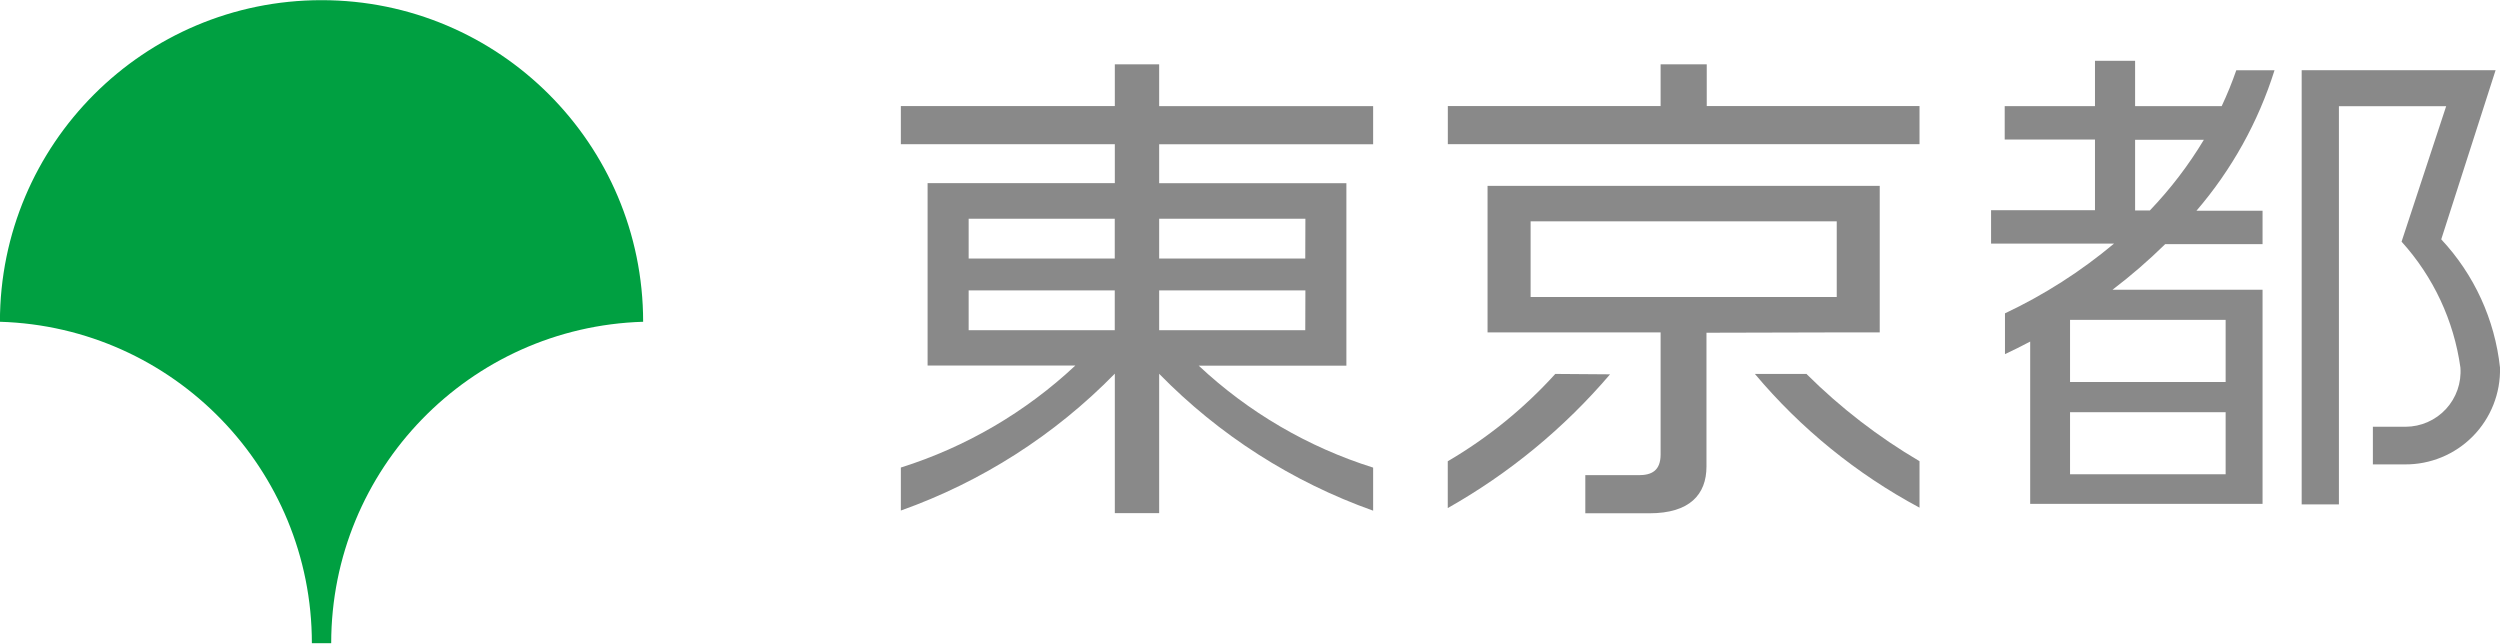
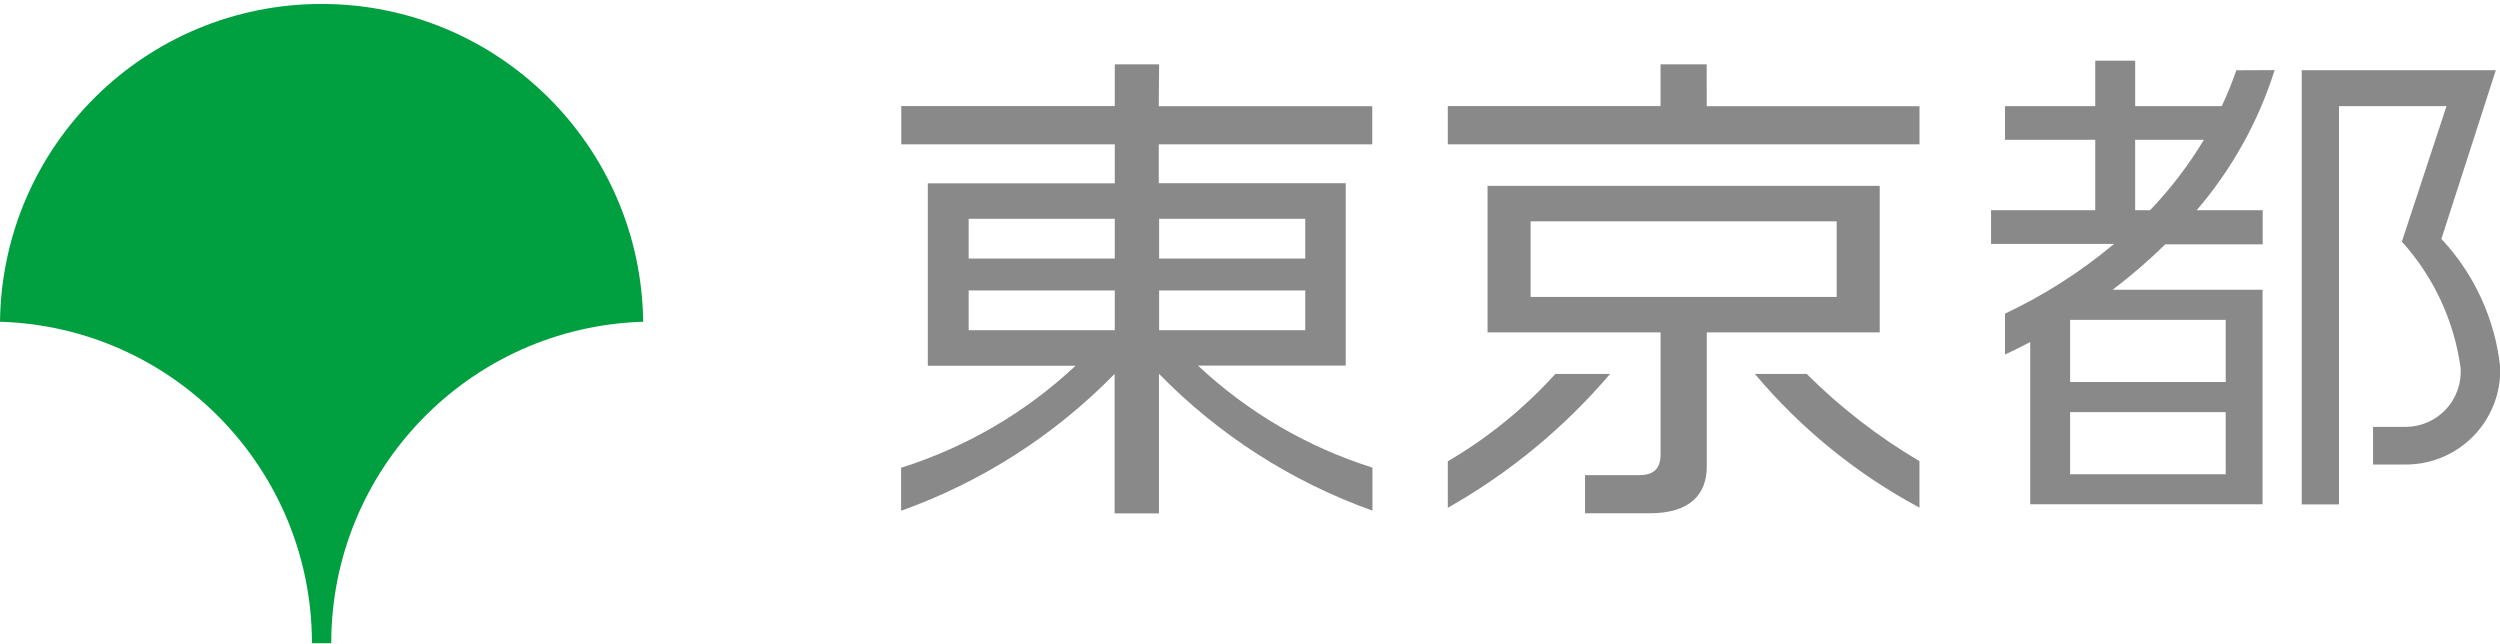
- <svg xmlns="http://www.w3.org/2000/svg" width="37.387" height="9.619" viewBox="0 0 37.387 9.619">
-   <g id="グループ_542" data-name="グループ 542" transform="translate(0 0)">
-     <path id="パス_835" data-name="パス 835" d="M157.407,29.63h.288a4.81,4.81,0,0,1,4.665-4.807v0a4.809,4.809,0,0,0-9.619,0v0a4.809,4.809,0,0,1,4.665,4.807" transform="translate(-152.742 -20.011)" fill="#00a041" />
-     <path id="パス_836" data-name="パス 836" d="M189.213,22.339h-.663v.624h-3.2v.57h3.2v.583h-2.8v2.728h2.209a6.808,6.808,0,0,1-2.609,1.525v.643a8.422,8.422,0,0,0,3.2-2.047v2.086h.663V26.967a8.419,8.419,0,0,0,3.2,2.047V28.37a6.8,6.8,0,0,1-2.609-1.525h2.209V24.117h-2.8v-.583h3.2v-.57h-3.2Zm-2.849,2.309h2.185v.595h-2.185Zm0,1.072h2.185v.595h-2.185Zm5.034.595h-2.185V25.72H191.4Zm0-1.072h-2.185v-.595H191.4Z" transform="translate(-171.878 -21.377)" fill="#898989" />
-     <path id="パス_837" data-name="パス 837" d="M206.747,33.544a6.819,6.819,0,0,1-1.608,1.306v.7a9.017,9.017,0,0,0,2.427-2Z" transform="translate(-183.488 -27.952)" fill="#898989" />
-     <path id="パス_838" data-name="パス 838" d="M217.028,33.544h-.775a8.383,8.383,0,0,0,2.462,2v-.695a8.514,8.514,0,0,1-1.686-1.3" transform="translate(-190.009 -27.952)" fill="#898989" />
-     <path id="パス_839" data-name="パス 839" d="M211.8,28.929h.643V26.738h-5.865v2.191h2.588v1.825c0,.243-.134.31-.326.31h-.8v.57H209c.6,0,.852-.28.852-.7v-2Zm-4.578-1.661H211.8V28.4h-4.578Z" transform="translate(-184.332 -23.958)" fill="#898989" />
-     <path id="パス_840" data-name="パス 840" d="M209.012,22.339h-.69v.624H205.14v.57h7.054v-.57h-3.182Z" transform="translate(-183.488 -21.377)" fill="#898989" />
-     <path id="パス_841" data-name="パス 841" d="M238.127,25.08l.812-2.527h-2.9v6.493h.557V23.091H238.2l-.667,2.026A3.529,3.529,0,0,1,238.413,27a.824.824,0,0,1-.819.885h-.49v.563h.475A1.412,1.412,0,0,0,239.005,27a3.328,3.328,0,0,0-.878-1.917" transform="translate(-201.618 -21.503)" fill="#898989" />
-     <path id="パス_842" data-name="パス 842" d="M228.467,22.352a5.4,5.4,0,0,1-.218.536h-1.295V22.21h-.6v.678h-1.35v.5h1.35v1.056H224.8v.5h1.839a7.591,7.591,0,0,1-1.631,1.043v.61c.121-.056.248-.12.377-.188v2.427h3.475V25.634h-2.244a8.236,8.236,0,0,0,.788-.682h1.456v-.5h-.988a5.97,5.97,0,0,0,1.167-2.1Zm-.159,6.042h-2.327v-.929h2.327Zm0-1.38h-2.327v-.929h2.327Zm-1.354-2.566V23.392h1.028a5.986,5.986,0,0,1-.807,1.056Z" transform="translate(-195.024 -21.301)" fill="#898989" />
-   </g>
+ <svg xmlns="http://www.w3.org/2000/svg" width="55.035" height="14.159" viewBox="0 0 55.035 14.159">
+   <path d="M159.609,34.17h.425a7.08,7.08,0,0,1,6.867-7.076v0a7.08,7.08,0,0,0-14.159,0v0a7.079,7.079,0,0,1,6.867,7.076" transform="translate(-152.742 -20.011)" fill="#00a041" />
+   <path d="M191.034,22.339h-.976v.919h-4.7V24.1h4.7v.859h-4.116v4.016h3.252a10.021,10.021,0,0,1-3.84,2.245v.947a12.4,12.4,0,0,0,4.7-3.013v3.071h.976V29.151a12.393,12.393,0,0,0,4.7,3.013v-.947a10.016,10.016,0,0,1-3.84-2.245h3.252V24.956h-4.116V24.1h4.7v-.839h-4.7Zm-4.193,3.4h3.217v.875h-3.217Zm0,1.578h3.217v.875h-3.217Zm7.41.875h-3.217v-.875h3.217Zm0-1.578h-3.217v-.875h3.217Z" transform="translate(-165.517 -20.923)" fill="#898989" />
+   <path d="M207.506,33.544a10.038,10.038,0,0,1-2.367,1.923V36.49a13.274,13.274,0,0,0,3.572-2.946Z" transform="translate(-173.267 -25.312)" fill="#898989" />
+   <path d="M217.394,33.544h-1.141a12.34,12.34,0,0,0,3.623,2.943V35.464a12.535,12.535,0,0,1-2.482-1.92" transform="translate(-177.621 -25.312)" fill="#898989" />
+   <path d="M214.264,29.964h.947V26.738h-8.633v3.226h3.809V32.65c0,.358-.2.456-.479.456h-1.184v.839h1.425c.882,0,1.255-.412,1.255-1.03V29.964Zm-6.738-2.445h6.738v1.663h-6.738Z" transform="translate(-173.831 -22.646)" fill="#898989" />
+   <path d="M210.839,22.339h-1.016v.919H205.14V24.1h10.384v-.839h-4.684Z" transform="translate(-173.268 -20.923)" fill="#898989" />
+   <path d="M239.114,26.273l1.2-3.72h-4.273v9.558h.821V23.344h2.366l-.982,2.982a5.194,5.194,0,0,1,1.292,2.778,1.213,1.213,0,0,1-1.206,1.3h-.721v.829h.7a2.078,2.078,0,0,0,2.1-2.142,4.9,4.9,0,0,0-1.292-2.821" transform="translate(-185.371 -21.007)" fill="#898989" />
+   <path d="M230.2,22.419a7.949,7.949,0,0,1-.321.789h-1.906v-1h-.879v1h-1.987v.742h1.987V25.5H224.8v.742h2.707a11.173,11.173,0,0,1-2.4,1.535v.9c.178-.082.365-.176.555-.276v3.572h5.115V27.25h-3.3a12.124,12.124,0,0,0,1.159-1h2.144V25.5h-1.454a8.788,8.788,0,0,0,1.717-3.085Zm-.234,8.894H226.54V29.945h3.425Zm0-2.032H226.54V27.913h3.425ZM227.972,25.5V23.95h1.513A8.809,8.809,0,0,1,228.3,25.5Z" transform="translate(-180.969 -20.872)" fill="#898989" />
</svg>
